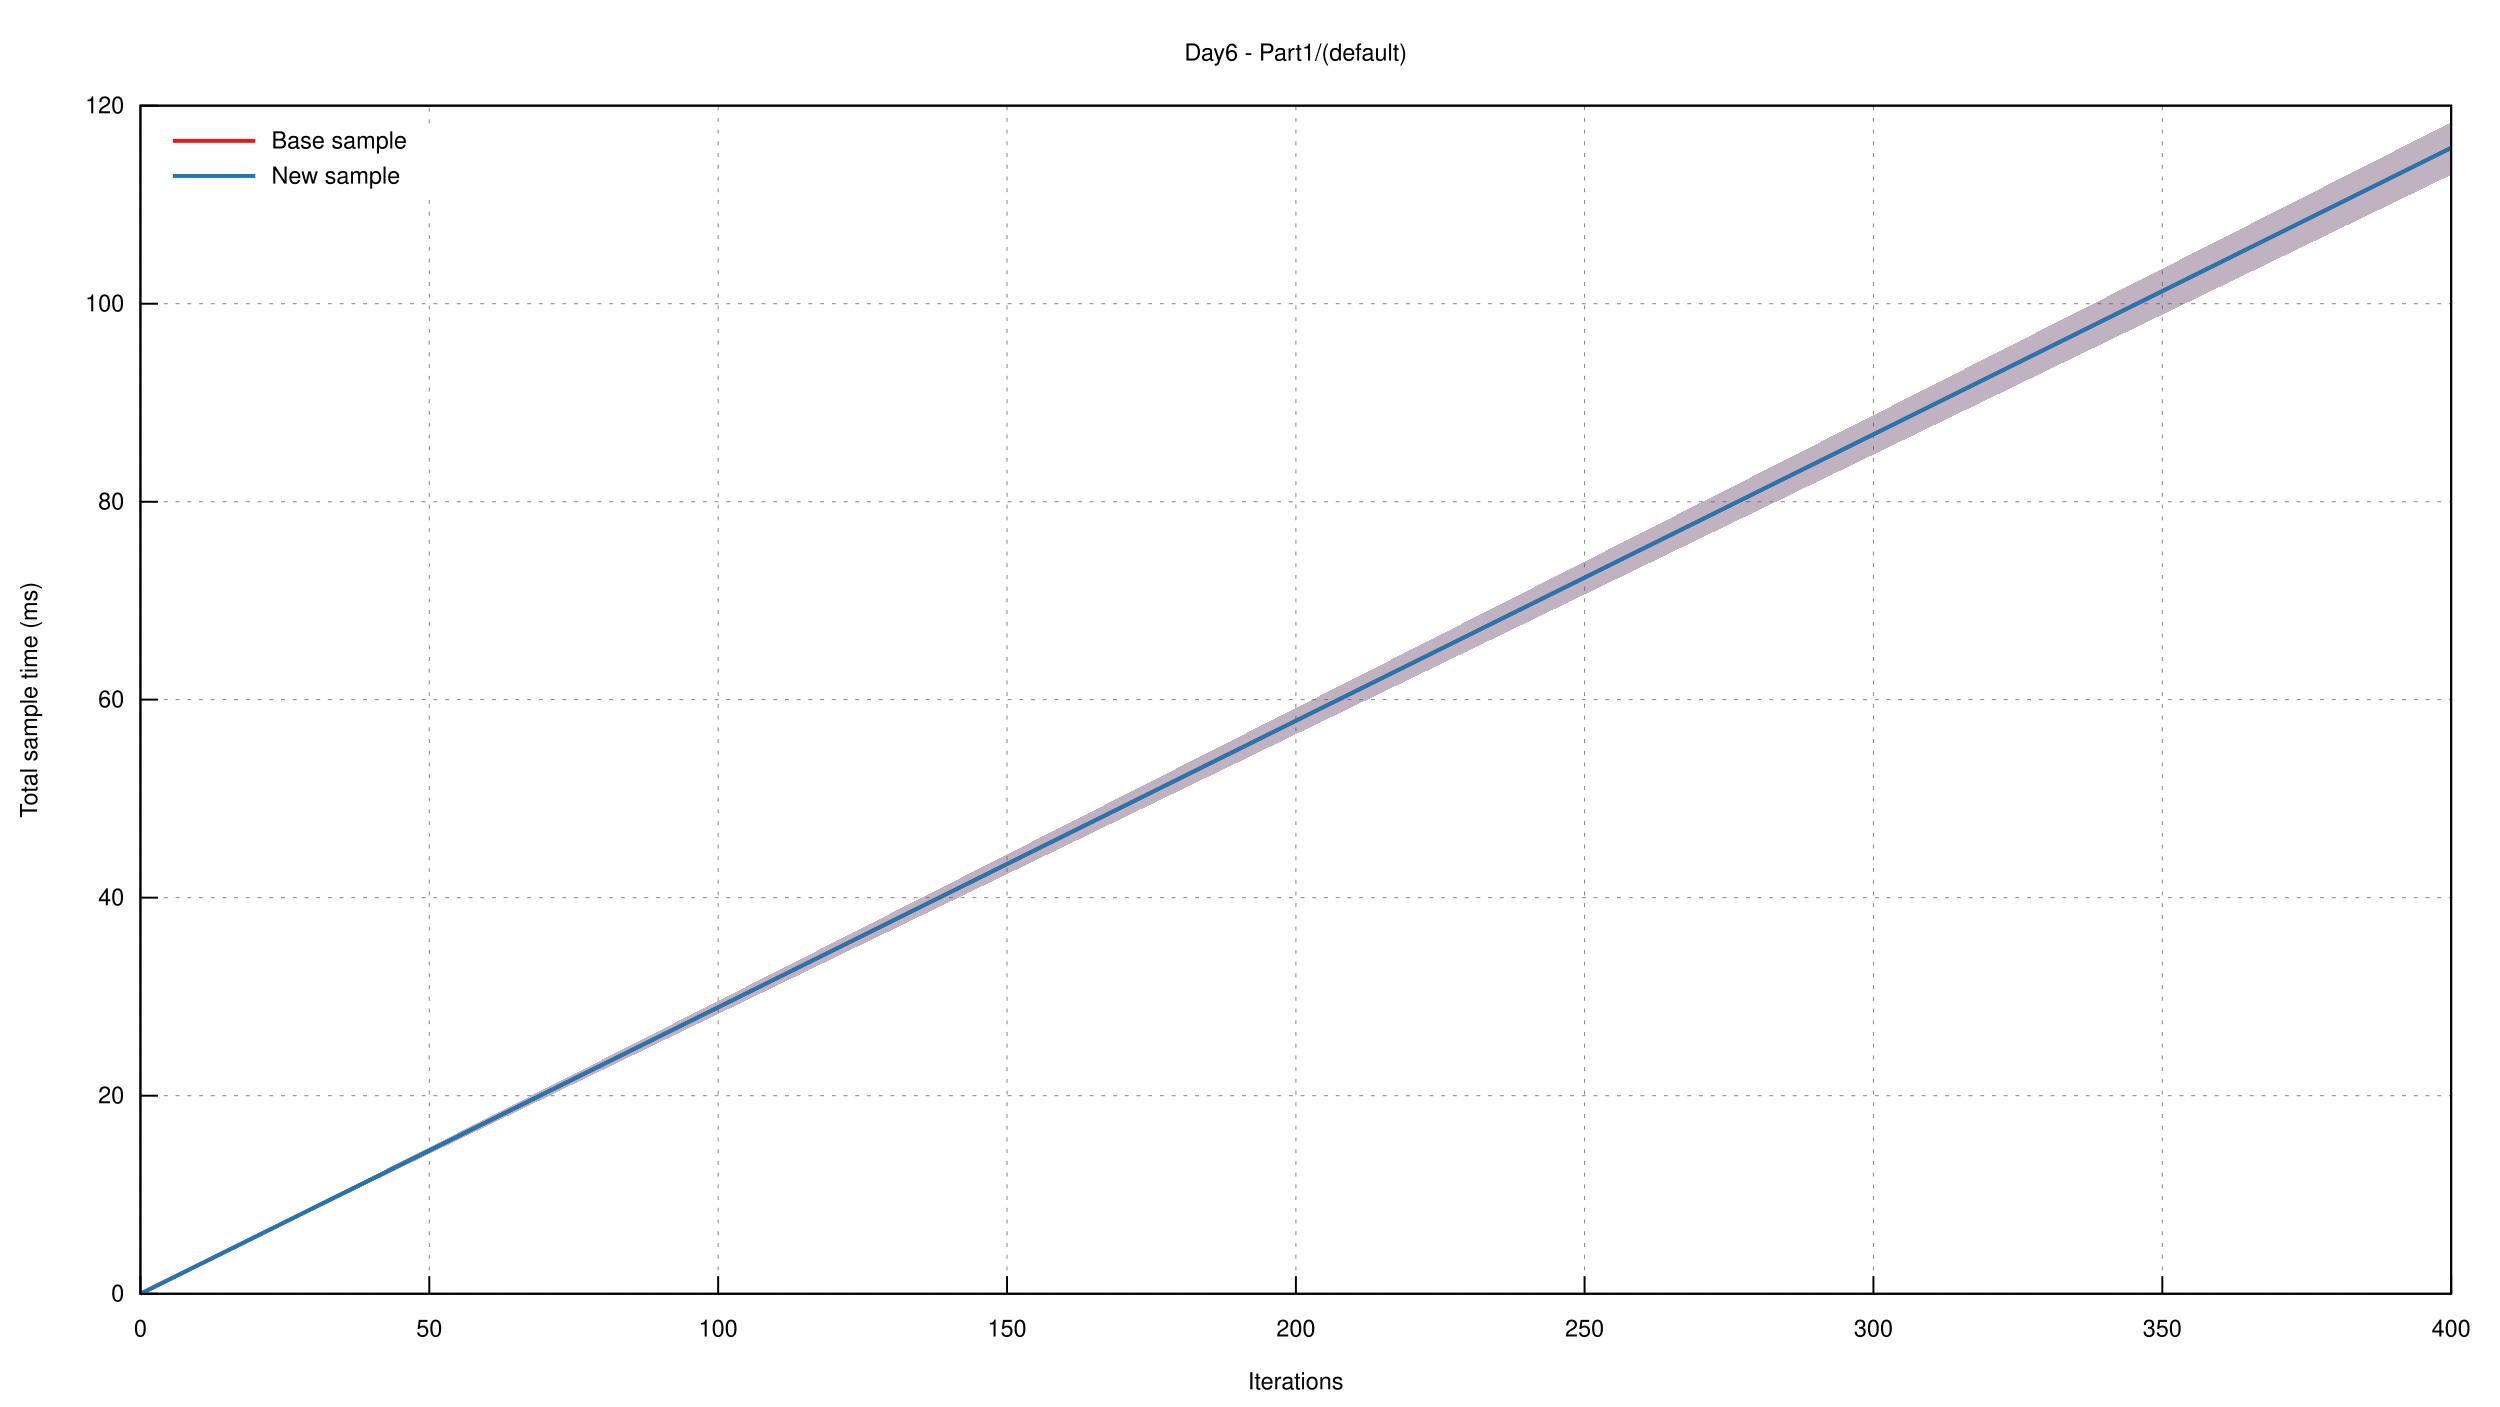
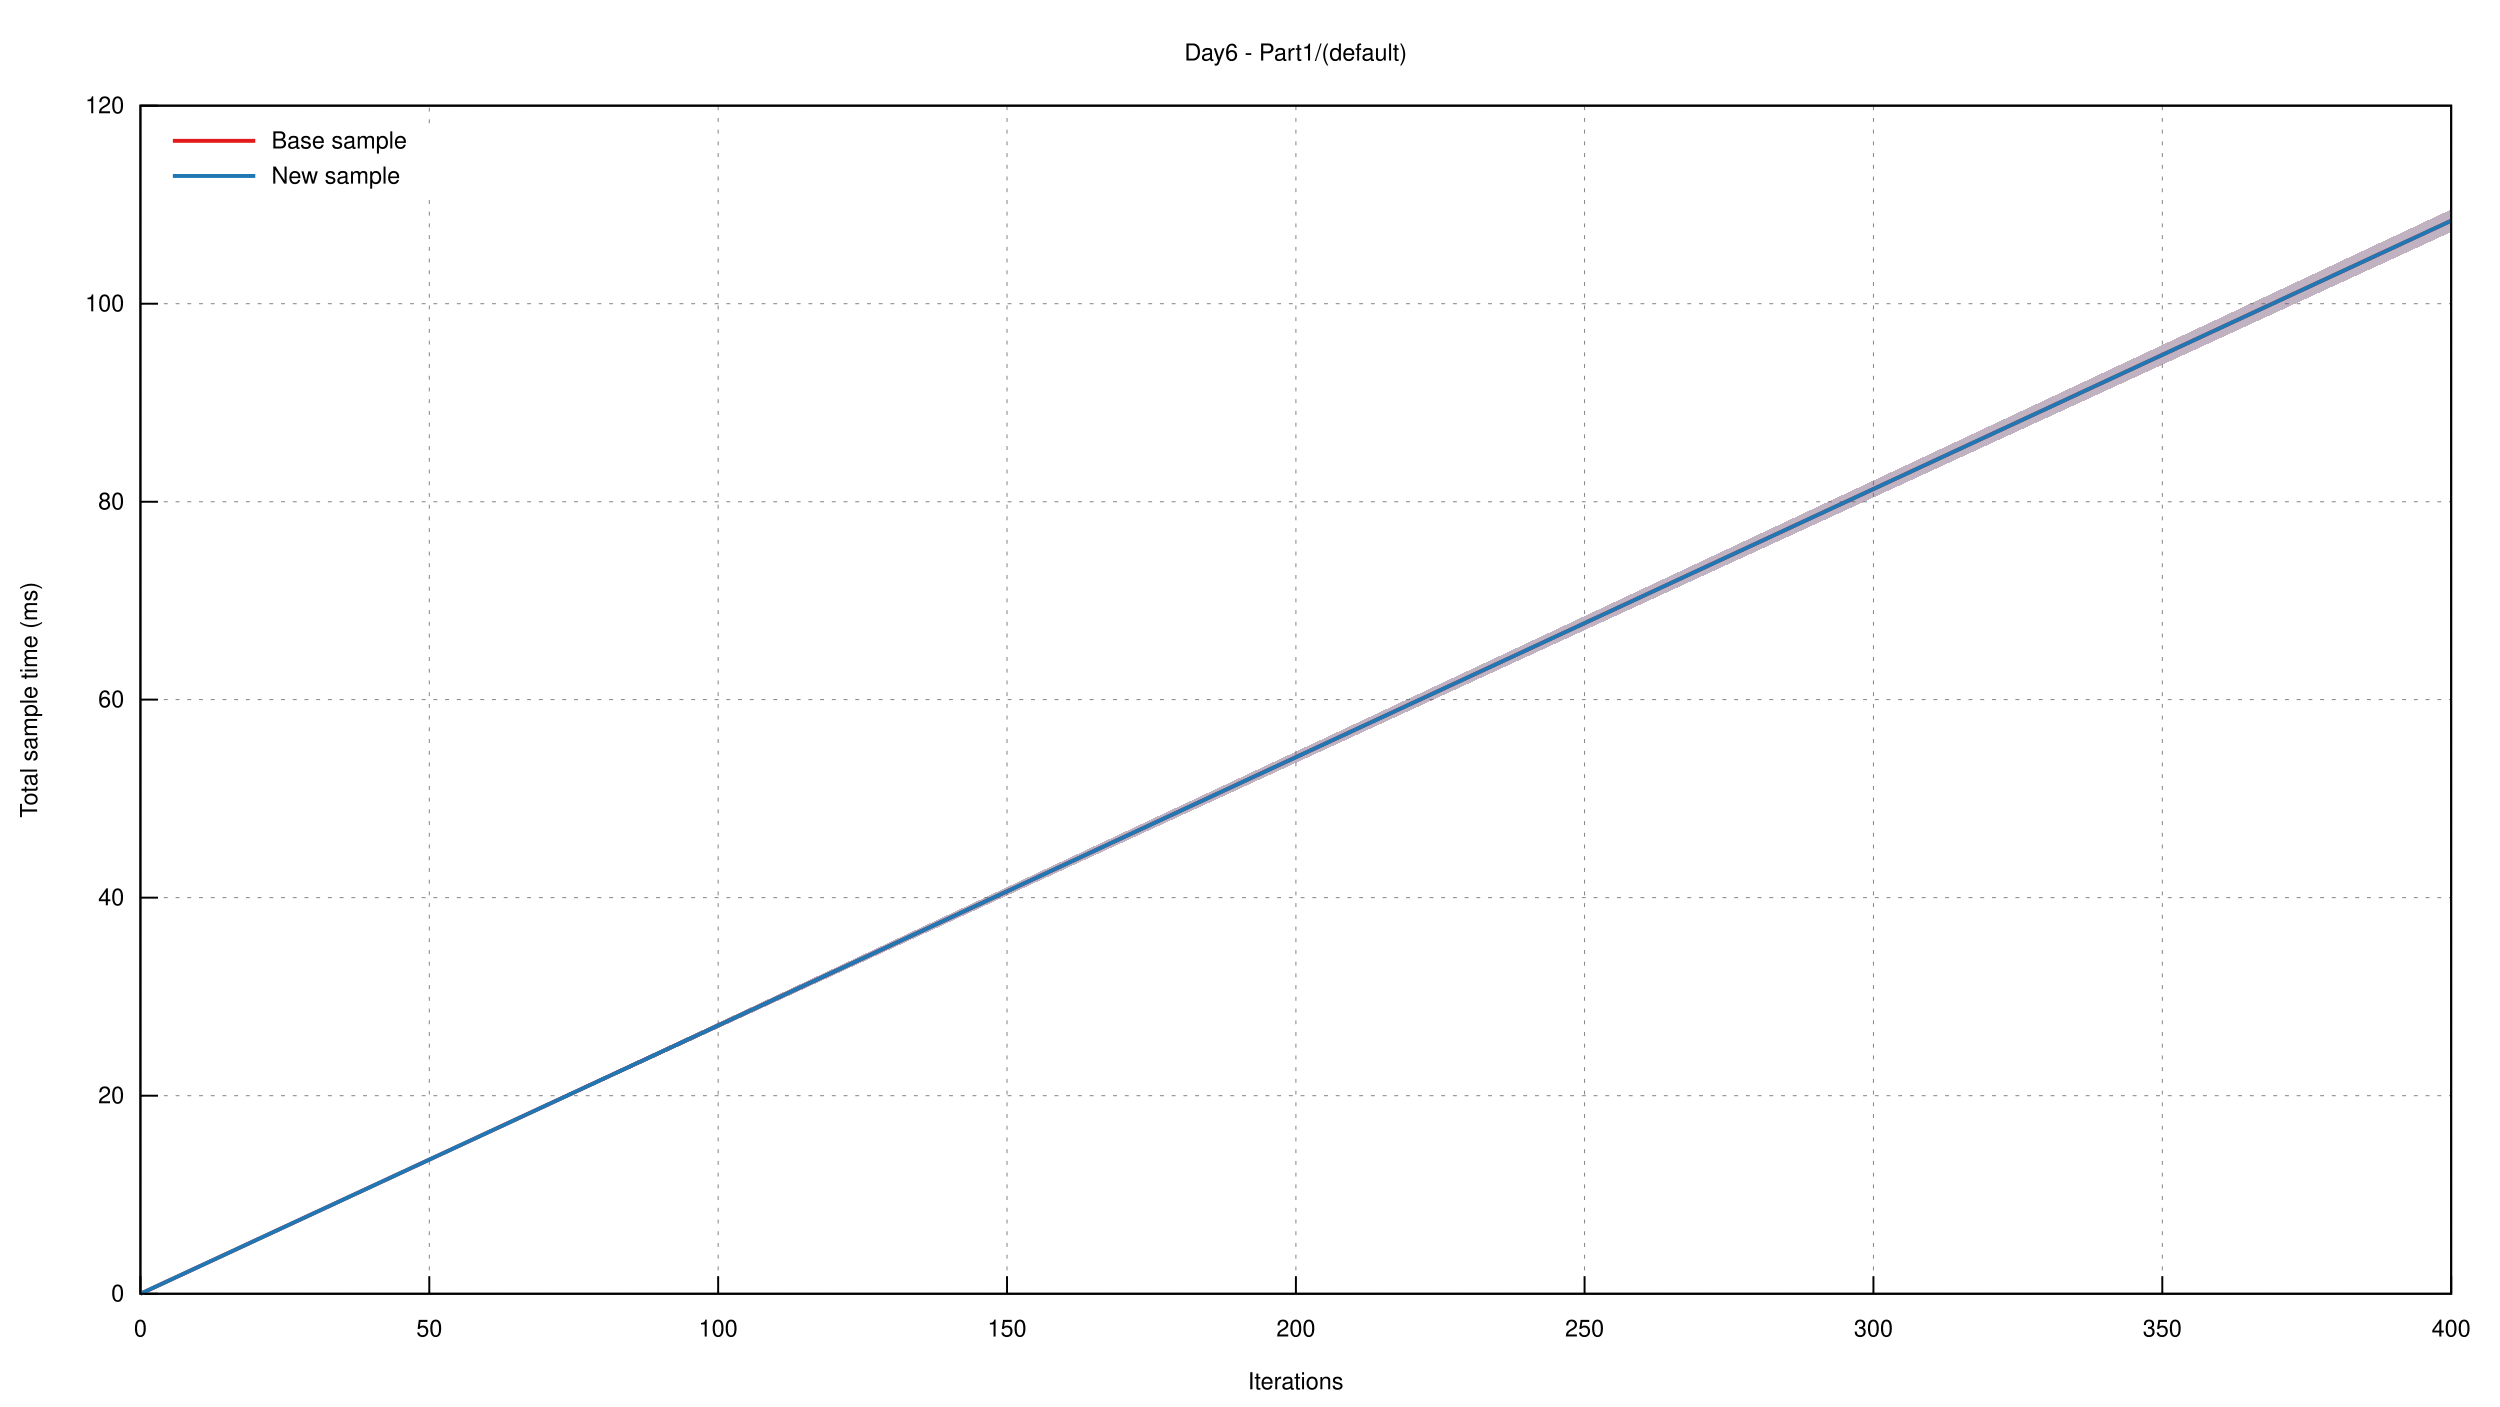
<svg xmlns="http://www.w3.org/2000/svg" xmlns:xlink="http://www.w3.org/1999/xlink" viewBox="0 0 1280 720">
  <g id="gnuplot_canvas">
    <rect x="0" y="0" width="1280" height="720" fill="none" />
    <defs>
      <circle id="gpDot" r="0.5" stroke-width="0.5" stroke="currentColor" />
      <path id="gpPt0" stroke-width="0.222" stroke="currentColor" d="M-1,0 h2 M0,-1 v2" />
      <path id="gpPt1" stroke-width="0.222" stroke="currentColor" d="M-1,-1 L1,1 M1,-1 L-1,1" />
      <path id="gpPt2" stroke-width="0.222" stroke="currentColor" d="M-1,0 L1,0 M0,-1 L0,1 M-1,-1 L1,1 M-1,1 L1,-1" />
      <rect id="gpPt3" stroke-width="0.222" stroke="currentColor" x="-1" y="-1" width="2" height="2" />
      <rect id="gpPt4" stroke-width="0.222" stroke="currentColor" fill="currentColor" x="-1" y="-1" width="2" height="2" />
      <circle id="gpPt5" stroke-width="0.222" stroke="currentColor" cx="0" cy="0" r="1" />
      <use xlink:href="#gpPt5" id="gpPt6" fill="currentColor" stroke="none" />
      <path id="gpPt7" stroke-width="0.222" stroke="currentColor" d="M0,-1.33 L-1.33,0.67 L1.33,0.67 z" />
      <use xlink:href="#gpPt7" id="gpPt8" fill="currentColor" stroke="none" />
      <use xlink:href="#gpPt7" id="gpPt9" stroke="currentColor" transform="rotate(180)" />
      <use xlink:href="#gpPt9" id="gpPt10" fill="currentColor" stroke="none" />
      <use xlink:href="#gpPt3" id="gpPt11" stroke="currentColor" transform="rotate(45)" />
      <use xlink:href="#gpPt11" id="gpPt12" fill="currentColor" stroke="none" />
      <path id="gpPt13" stroke-width="0.222" stroke="currentColor" d="M0,1.330 L1.265,0.411 L0.782,-1.067 L-0.782,-1.076 L-1.265,0.411 z" />
      <use xlink:href="#gpPt13" id="gpPt14" fill="currentColor" stroke="none" />
      <filter id="textbox" filterUnits="objectBoundingBox" x="0" y="0" height="1" width="1">
        <feFlood flood-color="white" flood-opacity="1" result="bgnd" />
        <feComposite in="SourceGraphic" in2="bgnd" operator="atop" />
      </filter>
      <filter id="greybox" filterUnits="objectBoundingBox" x="0" y="0" height="1" width="1">
        <feFlood flood-color="lightgrey" flood-opacity="1" result="grey" />
        <feComposite in="SourceGraphic" in2="grey" operator="atop" />
      </filter>
    </defs>
    <g fill="none" color="white" stroke="currentColor" stroke-width="1.00" stroke-linecap="butt" stroke-linejoin="miter">
</g>
    <g fill="none" color="black" stroke="currentColor" stroke-width="1.00" stroke-linecap="butt" stroke-linejoin="miter">
</g>
    <g fill="none" color="black" stroke="black" stroke-width="0.50" stroke-linecap="butt" stroke-linejoin="miter">
</g>
    <g fill="none" color="gray" stroke="currentColor" stroke-width="0.50" stroke-linecap="butt" stroke-linejoin="miter">
      <path stroke="gray" stroke-dasharray="2,4" class="gridline" d="M71.9,662.4 L1255.0,662.4  " />
    </g>
    <g fill="none" color="gray" stroke="gray" stroke-width="1.00" stroke-linecap="butt" stroke-linejoin="miter">
</g>
    <g fill="none" color="black" stroke="currentColor" stroke-width="1.00" stroke-linecap="butt" stroke-linejoin="miter">
      <path stroke="black" d="M71.9,662.4 L80.9,662.4  " />
      <g transform="translate(63.6,666.3)" stroke="none" fill="black" font-family="Helvetica" font-size="12.00" text-anchor="end">
        <text>
          <tspan font-family="Helvetica"> 0</tspan>
        </text>
      </g>
    </g>
    <g fill="none" color="black" stroke="currentColor" stroke-width="1.00" stroke-linecap="butt" stroke-linejoin="miter">
</g>
    <g fill="none" color="black" stroke="black" stroke-width="0.50" stroke-linecap="butt" stroke-linejoin="miter">
</g>
    <g fill="none" color="gray" stroke="currentColor" stroke-width="0.50" stroke-linecap="butt" stroke-linejoin="miter">
      <path stroke="gray" stroke-dasharray="2,4" class="gridline" d="M71.9,561.0 L1255.0,561.0  " />
    </g>
    <g fill="none" color="gray" stroke="gray" stroke-width="1.00" stroke-linecap="butt" stroke-linejoin="miter">
</g>
    <g fill="none" color="black" stroke="currentColor" stroke-width="1.00" stroke-linecap="butt" stroke-linejoin="miter">
      <path stroke="black" d="M71.9,561.0 L80.9,561.0  " />
      <g transform="translate(63.6,564.9)" stroke="none" fill="black" font-family="Helvetica" font-size="12.00" text-anchor="end">
        <text>
          <tspan font-family="Helvetica"> 20</tspan>
        </text>
      </g>
    </g>
    <g fill="none" color="black" stroke="currentColor" stroke-width="1.00" stroke-linecap="butt" stroke-linejoin="miter">
</g>
    <g fill="none" color="black" stroke="black" stroke-width="0.50" stroke-linecap="butt" stroke-linejoin="miter">
</g>
    <g fill="none" color="gray" stroke="currentColor" stroke-width="0.50" stroke-linecap="butt" stroke-linejoin="miter">
      <path stroke="gray" stroke-dasharray="2,4" class="gridline" d="M71.9,459.6 L1255.0,459.6  " />
    </g>
    <g fill="none" color="gray" stroke="gray" stroke-width="1.00" stroke-linecap="butt" stroke-linejoin="miter">
</g>
    <g fill="none" color="black" stroke="currentColor" stroke-width="1.00" stroke-linecap="butt" stroke-linejoin="miter">
      <path stroke="black" d="M71.9,459.6 L80.9,459.6  " />
      <g transform="translate(63.6,463.5)" stroke="none" fill="black" font-family="Helvetica" font-size="12.00" text-anchor="end">
        <text>
          <tspan font-family="Helvetica"> 40</tspan>
        </text>
      </g>
    </g>
    <g fill="none" color="black" stroke="currentColor" stroke-width="1.00" stroke-linecap="butt" stroke-linejoin="miter">
</g>
    <g fill="none" color="black" stroke="black" stroke-width="0.50" stroke-linecap="butt" stroke-linejoin="miter">
</g>
    <g fill="none" color="gray" stroke="currentColor" stroke-width="0.50" stroke-linecap="butt" stroke-linejoin="miter">
      <path stroke="gray" stroke-dasharray="2,4" class="gridline" d="M71.9,358.2 L1255.0,358.2  " />
    </g>
    <g fill="none" color="gray" stroke="gray" stroke-width="1.00" stroke-linecap="butt" stroke-linejoin="miter">
</g>
    <g fill="none" color="black" stroke="currentColor" stroke-width="1.00" stroke-linecap="butt" stroke-linejoin="miter">
      <path stroke="black" d="M71.9,358.2 L80.9,358.2  " />
      <g transform="translate(63.6,362.1)" stroke="none" fill="black" font-family="Helvetica" font-size="12.00" text-anchor="end">
        <text>
          <tspan font-family="Helvetica"> 60</tspan>
        </text>
      </g>
    </g>
    <g fill="none" color="black" stroke="currentColor" stroke-width="1.00" stroke-linecap="butt" stroke-linejoin="miter">
</g>
    <g fill="none" color="black" stroke="black" stroke-width="0.50" stroke-linecap="butt" stroke-linejoin="miter">
</g>
    <g fill="none" color="gray" stroke="currentColor" stroke-width="0.50" stroke-linecap="butt" stroke-linejoin="miter">
      <path stroke="gray" stroke-dasharray="2,4" class="gridline" d="M71.9,256.9 L1255.0,256.9  " />
    </g>
    <g fill="none" color="gray" stroke="gray" stroke-width="1.00" stroke-linecap="butt" stroke-linejoin="miter">
</g>
    <g fill="none" color="black" stroke="currentColor" stroke-width="1.00" stroke-linecap="butt" stroke-linejoin="miter">
      <path stroke="black" d="M71.9,256.9 L80.9,256.9  " />
      <g transform="translate(63.6,260.8)" stroke="none" fill="black" font-family="Helvetica" font-size="12.00" text-anchor="end">
        <text>
          <tspan font-family="Helvetica"> 80</tspan>
        </text>
      </g>
    </g>
    <g fill="none" color="black" stroke="currentColor" stroke-width="1.00" stroke-linecap="butt" stroke-linejoin="miter">
</g>
    <g fill="none" color="black" stroke="black" stroke-width="0.50" stroke-linecap="butt" stroke-linejoin="miter">
</g>
    <g fill="none" color="gray" stroke="currentColor" stroke-width="0.50" stroke-linecap="butt" stroke-linejoin="miter">
      <path stroke="gray" stroke-dasharray="2,4" class="gridline" d="M71.9,155.5 L1255.0,155.5  " />
    </g>
    <g fill="none" color="gray" stroke="gray" stroke-width="1.00" stroke-linecap="butt" stroke-linejoin="miter">
</g>
    <g fill="none" color="black" stroke="currentColor" stroke-width="1.00" stroke-linecap="butt" stroke-linejoin="miter">
      <path stroke="black" d="M71.9,155.5 L80.9,155.5  " />
      <g transform="translate(63.6,159.4)" stroke="none" fill="black" font-family="Helvetica" font-size="12.00" text-anchor="end">
        <text>
          <tspan font-family="Helvetica"> 100</tspan>
        </text>
      </g>
    </g>
    <g fill="none" color="black" stroke="currentColor" stroke-width="1.00" stroke-linecap="butt" stroke-linejoin="miter">
</g>
    <g fill="none" color="black" stroke="black" stroke-width="0.50" stroke-linecap="butt" stroke-linejoin="miter">
</g>
    <g fill="none" color="gray" stroke="currentColor" stroke-width="0.50" stroke-linecap="butt" stroke-linejoin="miter">
      <path stroke="gray" stroke-dasharray="2,4" class="gridline" d="M71.9,54.1 L1255.0,54.1  " />
    </g>
    <g fill="none" color="gray" stroke="gray" stroke-width="1.00" stroke-linecap="butt" stroke-linejoin="miter">
</g>
    <g fill="none" color="black" stroke="currentColor" stroke-width="1.00" stroke-linecap="butt" stroke-linejoin="miter">
      <path stroke="black" d="M71.9,54.1 L80.9,54.1  " />
      <g transform="translate(63.6,58.0)" stroke="none" fill="black" font-family="Helvetica" font-size="12.00" text-anchor="end">
        <text>
          <tspan font-family="Helvetica"> 120</tspan>
        </text>
      </g>
    </g>
    <g fill="none" color="black" stroke="currentColor" stroke-width="1.00" stroke-linecap="butt" stroke-linejoin="miter">
</g>
    <g fill="none" color="black" stroke="black" stroke-width="0.50" stroke-linecap="butt" stroke-linejoin="miter">
</g>
    <g fill="none" color="gray" stroke="currentColor" stroke-width="0.50" stroke-linecap="butt" stroke-linejoin="miter">
      <path stroke="gray" stroke-dasharray="2,4" class="gridline" d="M71.9,662.4 L71.9,54.1  " />
    </g>
    <g fill="none" color="gray" stroke="gray" stroke-width="1.00" stroke-linecap="butt" stroke-linejoin="miter">
</g>
    <g fill="none" color="black" stroke="currentColor" stroke-width="1.00" stroke-linecap="butt" stroke-linejoin="miter">
      <path stroke="black" d="M71.9,662.4 L71.9,653.4  " />
      <g transform="translate(71.9,684.3)" stroke="none" fill="black" font-family="Helvetica" font-size="12.00" text-anchor="middle">
        <text>
          <tspan font-family="Helvetica"> 0</tspan>
        </text>
      </g>
    </g>
    <g fill="none" color="black" stroke="currentColor" stroke-width="1.00" stroke-linecap="butt" stroke-linejoin="miter">
</g>
    <g fill="none" color="black" stroke="black" stroke-width="0.50" stroke-linecap="butt" stroke-linejoin="miter">
</g>
    <g fill="none" color="gray" stroke="currentColor" stroke-width="0.50" stroke-linecap="butt" stroke-linejoin="miter">
      <path stroke="gray" stroke-dasharray="2,4" class="gridline" d="M219.8,662.4 L219.8,99.1 M219.8,63.1 L219.8,54.1  " />
    </g>
    <g fill="none" color="gray" stroke="gray" stroke-width="1.00" stroke-linecap="butt" stroke-linejoin="miter">
</g>
    <g fill="none" color="black" stroke="currentColor" stroke-width="1.00" stroke-linecap="butt" stroke-linejoin="miter">
      <path stroke="black" d="M219.8,662.4 L219.8,653.4  " />
      <g transform="translate(219.8,684.3)" stroke="none" fill="black" font-family="Helvetica" font-size="12.00" text-anchor="middle">
        <text>
          <tspan font-family="Helvetica"> 50</tspan>
        </text>
      </g>
    </g>
    <g fill="none" color="black" stroke="currentColor" stroke-width="1.00" stroke-linecap="butt" stroke-linejoin="miter">
</g>
    <g fill="none" color="black" stroke="black" stroke-width="0.50" stroke-linecap="butt" stroke-linejoin="miter">
</g>
    <g fill="none" color="gray" stroke="currentColor" stroke-width="0.50" stroke-linecap="butt" stroke-linejoin="miter">
      <path stroke="gray" stroke-dasharray="2,4" class="gridline" d="M367.7,662.4 L367.7,54.1  " />
    </g>
    <g fill="none" color="gray" stroke="gray" stroke-width="1.00" stroke-linecap="butt" stroke-linejoin="miter">
</g>
    <g fill="none" color="black" stroke="currentColor" stroke-width="1.00" stroke-linecap="butt" stroke-linejoin="miter">
      <path stroke="black" d="M367.7,662.4 L367.7,653.4  " />
      <g transform="translate(367.7,684.3)" stroke="none" fill="black" font-family="Helvetica" font-size="12.00" text-anchor="middle">
        <text>
          <tspan font-family="Helvetica"> 100</tspan>
        </text>
      </g>
    </g>
    <g fill="none" color="black" stroke="currentColor" stroke-width="1.00" stroke-linecap="butt" stroke-linejoin="miter">
</g>
    <g fill="none" color="black" stroke="black" stroke-width="0.50" stroke-linecap="butt" stroke-linejoin="miter">
</g>
    <g fill="none" color="gray" stroke="currentColor" stroke-width="0.50" stroke-linecap="butt" stroke-linejoin="miter">
      <path stroke="gray" stroke-dasharray="2,4" class="gridline" d="M515.6,662.4 L515.6,54.1  " />
    </g>
    <g fill="none" color="gray" stroke="gray" stroke-width="1.00" stroke-linecap="butt" stroke-linejoin="miter">
</g>
    <g fill="none" color="black" stroke="currentColor" stroke-width="1.00" stroke-linecap="butt" stroke-linejoin="miter">
      <path stroke="black" d="M515.6,662.4 L515.6,653.4  " />
      <g transform="translate(515.6,684.3)" stroke="none" fill="black" font-family="Helvetica" font-size="12.00" text-anchor="middle">
        <text>
          <tspan font-family="Helvetica"> 150</tspan>
        </text>
      </g>
    </g>
    <g fill="none" color="black" stroke="currentColor" stroke-width="1.00" stroke-linecap="butt" stroke-linejoin="miter">
</g>
    <g fill="none" color="black" stroke="black" stroke-width="0.50" stroke-linecap="butt" stroke-linejoin="miter">
</g>
    <g fill="none" color="gray" stroke="currentColor" stroke-width="0.50" stroke-linecap="butt" stroke-linejoin="miter">
      <path stroke="gray" stroke-dasharray="2,4" class="gridline" d="M663.5,662.4 L663.5,54.1  " />
    </g>
    <g fill="none" color="gray" stroke="gray" stroke-width="1.00" stroke-linecap="butt" stroke-linejoin="miter">
</g>
    <g fill="none" color="black" stroke="currentColor" stroke-width="1.00" stroke-linecap="butt" stroke-linejoin="miter">
      <path stroke="black" d="M663.5,662.4 L663.5,653.4  " />
      <g transform="translate(663.5,684.3)" stroke="none" fill="black" font-family="Helvetica" font-size="12.00" text-anchor="middle">
        <text>
          <tspan font-family="Helvetica"> 200</tspan>
        </text>
      </g>
    </g>
    <g fill="none" color="black" stroke="currentColor" stroke-width="1.00" stroke-linecap="butt" stroke-linejoin="miter">
</g>
    <g fill="none" color="black" stroke="black" stroke-width="0.50" stroke-linecap="butt" stroke-linejoin="miter">
</g>
    <g fill="none" color="gray" stroke="currentColor" stroke-width="0.50" stroke-linecap="butt" stroke-linejoin="miter">
      <path stroke="gray" stroke-dasharray="2,4" class="gridline" d="M811.3,662.4 L811.3,54.1  " />
    </g>
    <g fill="none" color="gray" stroke="gray" stroke-width="1.00" stroke-linecap="butt" stroke-linejoin="miter">
</g>
    <g fill="none" color="black" stroke="currentColor" stroke-width="1.00" stroke-linecap="butt" stroke-linejoin="miter">
      <path stroke="black" d="M811.3,662.4 L811.3,653.4  " />
      <g transform="translate(811.3,684.3)" stroke="none" fill="black" font-family="Helvetica" font-size="12.00" text-anchor="middle">
        <text>
          <tspan font-family="Helvetica"> 250</tspan>
        </text>
      </g>
    </g>
    <g fill="none" color="black" stroke="currentColor" stroke-width="1.00" stroke-linecap="butt" stroke-linejoin="miter">
</g>
    <g fill="none" color="black" stroke="black" stroke-width="0.50" stroke-linecap="butt" stroke-linejoin="miter">
</g>
    <g fill="none" color="gray" stroke="currentColor" stroke-width="0.50" stroke-linecap="butt" stroke-linejoin="miter">
      <path stroke="gray" stroke-dasharray="2,4" class="gridline" d="M959.2,662.4 L959.2,54.1  " />
    </g>
    <g fill="none" color="gray" stroke="gray" stroke-width="1.00" stroke-linecap="butt" stroke-linejoin="miter">
</g>
    <g fill="none" color="black" stroke="currentColor" stroke-width="1.00" stroke-linecap="butt" stroke-linejoin="miter">
      <path stroke="black" d="M959.2,662.4 L959.2,653.4  " />
      <g transform="translate(959.2,684.3)" stroke="none" fill="black" font-family="Helvetica" font-size="12.00" text-anchor="middle">
        <text>
          <tspan font-family="Helvetica"> 300</tspan>
        </text>
      </g>
    </g>
    <g fill="none" color="black" stroke="currentColor" stroke-width="1.00" stroke-linecap="butt" stroke-linejoin="miter">
</g>
    <g fill="none" color="black" stroke="black" stroke-width="0.50" stroke-linecap="butt" stroke-linejoin="miter">
</g>
    <g fill="none" color="gray" stroke="currentColor" stroke-width="0.50" stroke-linecap="butt" stroke-linejoin="miter">
      <path stroke="gray" stroke-dasharray="2,4" class="gridline" d="M1107.1,662.4 L1107.1,54.1  " />
    </g>
    <g fill="none" color="gray" stroke="gray" stroke-width="1.00" stroke-linecap="butt" stroke-linejoin="miter">
</g>
    <g fill="none" color="black" stroke="currentColor" stroke-width="1.00" stroke-linecap="butt" stroke-linejoin="miter">
      <path stroke="black" d="M1107.1,662.4 L1107.1,653.4  " />
      <g transform="translate(1107.1,684.3)" stroke="none" fill="black" font-family="Helvetica" font-size="12.00" text-anchor="middle">
        <text>
          <tspan font-family="Helvetica"> 350</tspan>
        </text>
      </g>
    </g>
    <g fill="none" color="black" stroke="currentColor" stroke-width="1.00" stroke-linecap="butt" stroke-linejoin="miter">
</g>
    <g fill="none" color="black" stroke="black" stroke-width="0.50" stroke-linecap="butt" stroke-linejoin="miter">
</g>
    <g fill="none" color="gray" stroke="currentColor" stroke-width="0.50" stroke-linecap="butt" stroke-linejoin="miter">
      <path stroke="gray" stroke-dasharray="2,4" class="gridline" d="M1255.0,662.4 L1255.0,54.1  " />
    </g>
    <g fill="none" color="gray" stroke="gray" stroke-width="1.00" stroke-linecap="butt" stroke-linejoin="miter">
</g>
    <g fill="none" color="black" stroke="currentColor" stroke-width="1.00" stroke-linecap="butt" stroke-linejoin="miter">
      <path stroke="black" d="M1255.0,662.4 L1255.0,653.4  " />
      <g transform="translate(1255.0,684.3)" stroke="none" fill="black" font-family="Helvetica" font-size="12.00" text-anchor="middle">
        <text>
          <tspan font-family="Helvetica"> 400</tspan>
        </text>
      </g>
    </g>
    <g fill="none" color="black" stroke="currentColor" stroke-width="1.00" stroke-linecap="butt" stroke-linejoin="miter">
</g>
    <g fill="none" color="black" stroke="currentColor" stroke-width="1.00" stroke-linecap="butt" stroke-linejoin="miter">
      <path stroke="black" d="M71.9,54.1 L71.9,662.4 L1255.0,662.4 L1255.0,54.1 L71.9,54.1 Z  " />
    </g>
    <g fill="none" color="black" stroke="currentColor" stroke-width="1.00" stroke-linecap="butt" stroke-linejoin="miter">
      <g transform="translate(19.0,358.3) rotate(270)" stroke="none" fill="black" font-family="Helvetica" font-size="12.00" text-anchor="middle">
        <text>
          <tspan font-family="Helvetica">Total sample time (ms)</tspan>
        </text>
      </g>
    </g>
    <g fill="none" color="black" stroke="currentColor" stroke-width="1.00" stroke-linecap="butt" stroke-linejoin="miter">
      <g transform="translate(663.4,711.3)" stroke="none" fill="black" font-family="Helvetica" font-size="12.00" text-anchor="middle">
        <text>
          <tspan font-family="Helvetica">Iterations</tspan>
        </text>
      </g>
    </g>
    <g fill="none" color="black" stroke="currentColor" stroke-width="1.00" stroke-linecap="butt" stroke-linejoin="miter">
</g>
    <g id="gnuplot_plot_1">
      <g fill="none" color="black" stroke="currentColor" stroke-width="1.00" stroke-linecap="butt" stroke-linejoin="miter">
        <g stroke="none" shape-rendering="crispEdges">
          <polygon fill="rgb(227,  26,  28)" fill-opacity="0.25" points="71.9,662.4 71.9,662.4 71.9,662.4 " />
-           <polygon fill="rgb(227,  26,  28)" fill-opacity="0.25" points="71.9,662.4 1255.0,89.5 1255.0,62.6 " />
+           <polygon fill="rgb(227,  26,  28)" fill-opacity="0.25" points="71.9,662.4 1255.0,118.8 1255.0,107.2 " />
        </g>
      </g>
    </g>
    <g id="gnuplot_plot_2">
      <g fill="none" color="black" stroke="currentColor" stroke-width="1.00" stroke-linecap="butt" stroke-linejoin="miter">
        <g stroke="none" shape-rendering="crispEdges">
          <polygon fill="rgb( 31, 120, 180)" fill-opacity="0.25" points="71.9,662.4 71.9,662.4 71.9,662.4 " />
-           <polygon fill="rgb( 31, 120, 180)" fill-opacity="0.25" points="71.9,662.4 1255.0,89.5 1255.0,62.6 " />
+           <polygon fill="rgb( 31, 120, 180)" fill-opacity="0.25" points="71.9,662.4 1255.0,118.8 1255.0,107.2 " />
        </g>
      </g>
    </g>
    <g id="gnuplot_plot_3">
      <g fill="none" color="white" stroke="rgb( 31, 120, 180)" stroke-width="2.00" stroke-linecap="butt" stroke-linejoin="miter">
</g>
      <g fill="none" color="black" stroke="currentColor" stroke-width="2.00" stroke-linecap="butt" stroke-linejoin="miter">
        <g transform="translate(139.0,76.0)" stroke="none" fill="black" font-family="Helvetica" font-size="12.00" text-anchor="start">
          <text>
            <tspan font-family="Helvetica">Base sample</tspan>
          </text>
        </g>
      </g>
      <g fill="none" color="black" stroke="currentColor" stroke-width="2.00" stroke-linecap="butt" stroke-linejoin="miter">
-         <path stroke="rgb(227,  26,  28)" d="M88.5,72.1 L130.7,72.1 M71.9,662.4 L1255.0,75.7  " />
+         <path stroke="rgb(227,  26,  28)" d="M88.5,72.1 L130.7,72.1 M71.9,662.4 L1255.0,113.0  " />
      </g>
    </g>
    <g id="gnuplot_plot_4">
      <g fill="none" color="black" stroke="currentColor" stroke-width="2.00" stroke-linecap="butt" stroke-linejoin="miter">
        <g transform="translate(139.0,94.0)" stroke="none" fill="black" font-family="Helvetica" font-size="12.00" text-anchor="start">
          <text>
            <tspan font-family="Helvetica">New sample</tspan>
          </text>
        </g>
      </g>
      <g fill="none" color="black" stroke="currentColor" stroke-width="2.00" stroke-linecap="butt" stroke-linejoin="miter">
-         <path stroke="rgb( 31, 120, 180)" d="M88.5,90.1 L130.7,90.1 M71.9,662.4 L1255.0,75.7  " />
+         <path stroke="rgb( 31, 120, 180)" d="M88.5,90.1 L130.7,90.1 M71.9,662.4 L1255.0,113.0  " />
      </g>
    </g>
    <g fill="none" color="black" stroke="currentColor" stroke-width="2.00" stroke-linecap="butt" stroke-linejoin="miter">
</g>
    <g fill="none" color="black" stroke="black" stroke-width="1.00" stroke-linecap="butt" stroke-linejoin="miter">
</g>
    <g fill="none" color="black" stroke="currentColor" stroke-width="1.00" stroke-linecap="butt" stroke-linejoin="miter">
      <path stroke="black" d="M71.9,54.1 L71.9,662.4 L1255.0,662.4 L1255.0,54.1 L71.9,54.1 Z  " />
    </g>
    <g fill="none" color="black" stroke="currentColor" stroke-width="1.00" stroke-linecap="butt" stroke-linejoin="miter">
      <g transform="translate(663.4,31.0)" stroke="none" fill="black" font-family="Helvetica" font-size="12.00" text-anchor="middle">
        <text>
          <tspan font-family="Helvetica">Day6 - Part1/(default)</tspan>
        </text>
      </g>
    </g>
    <g fill="none" color="black" stroke="currentColor" stroke-width="1.00" stroke-linecap="butt" stroke-linejoin="miter">
</g>
  </g>
</svg>
